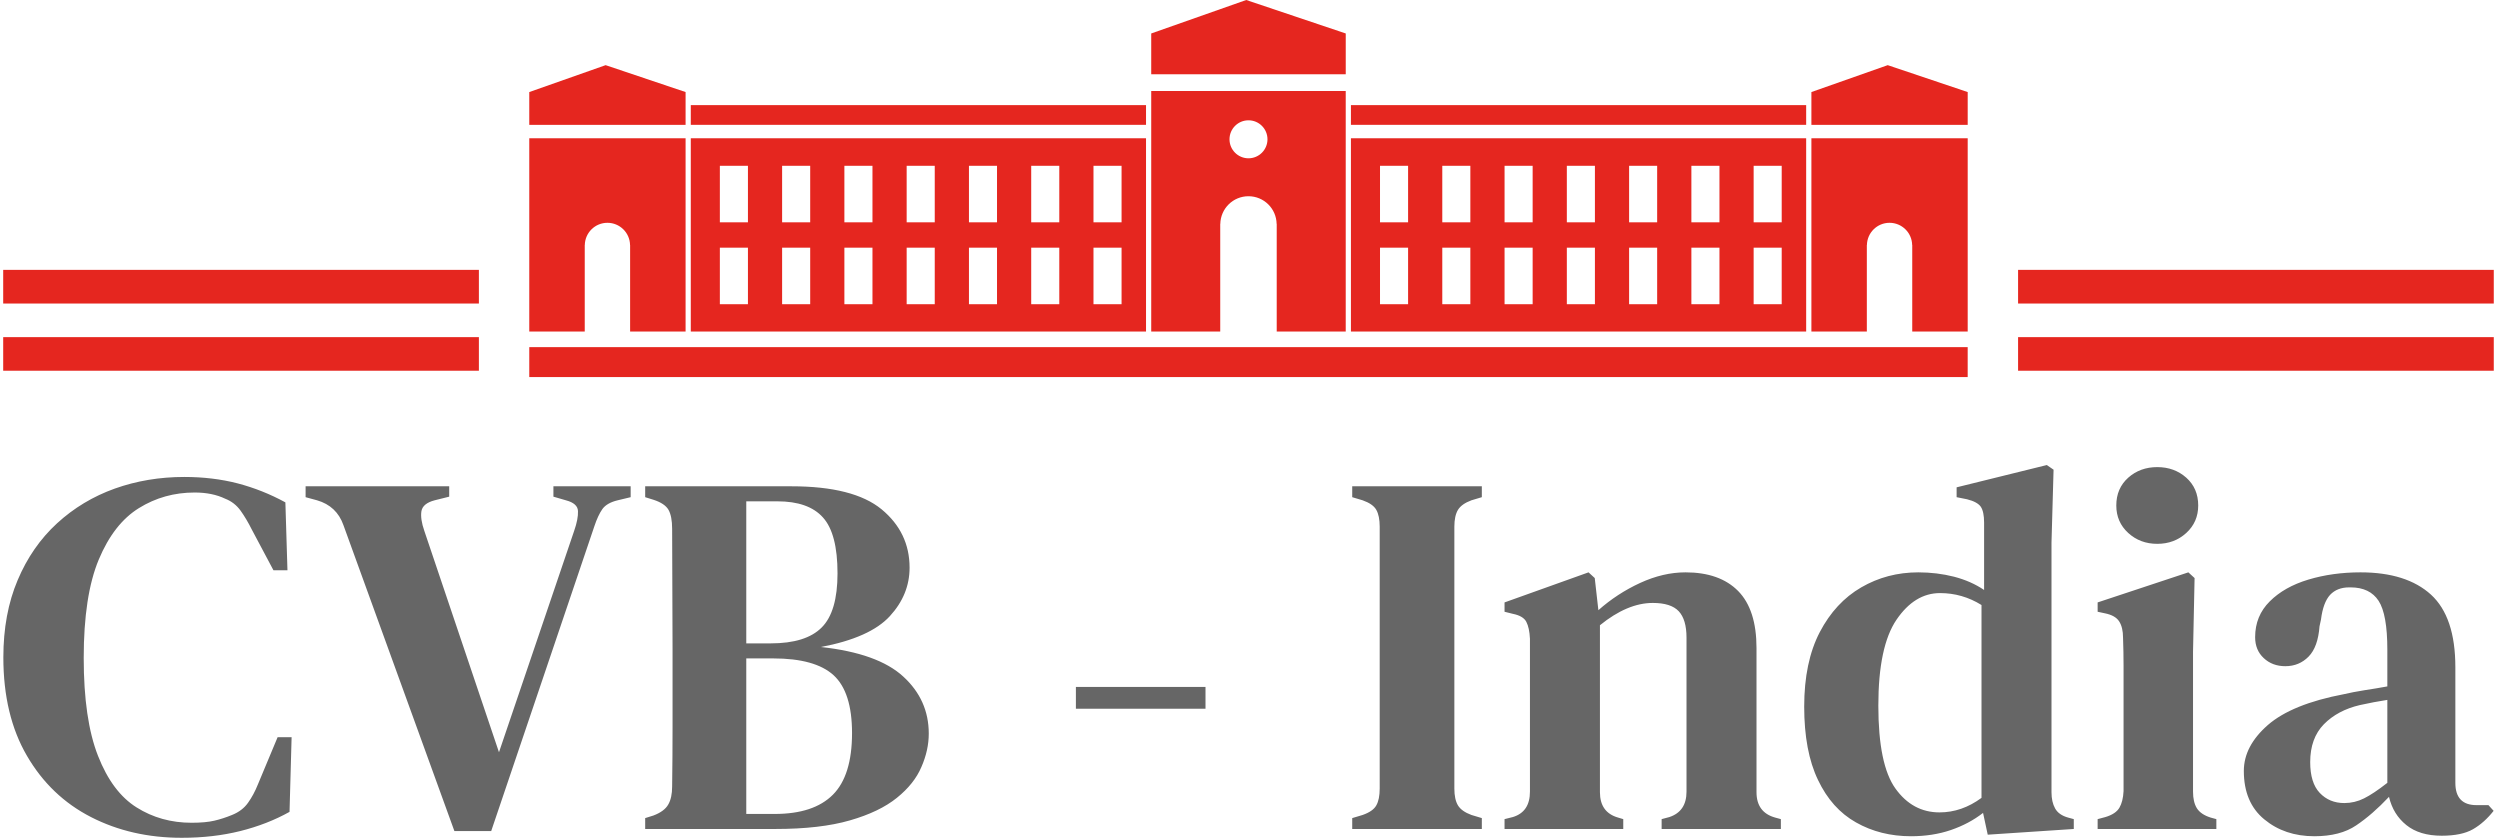
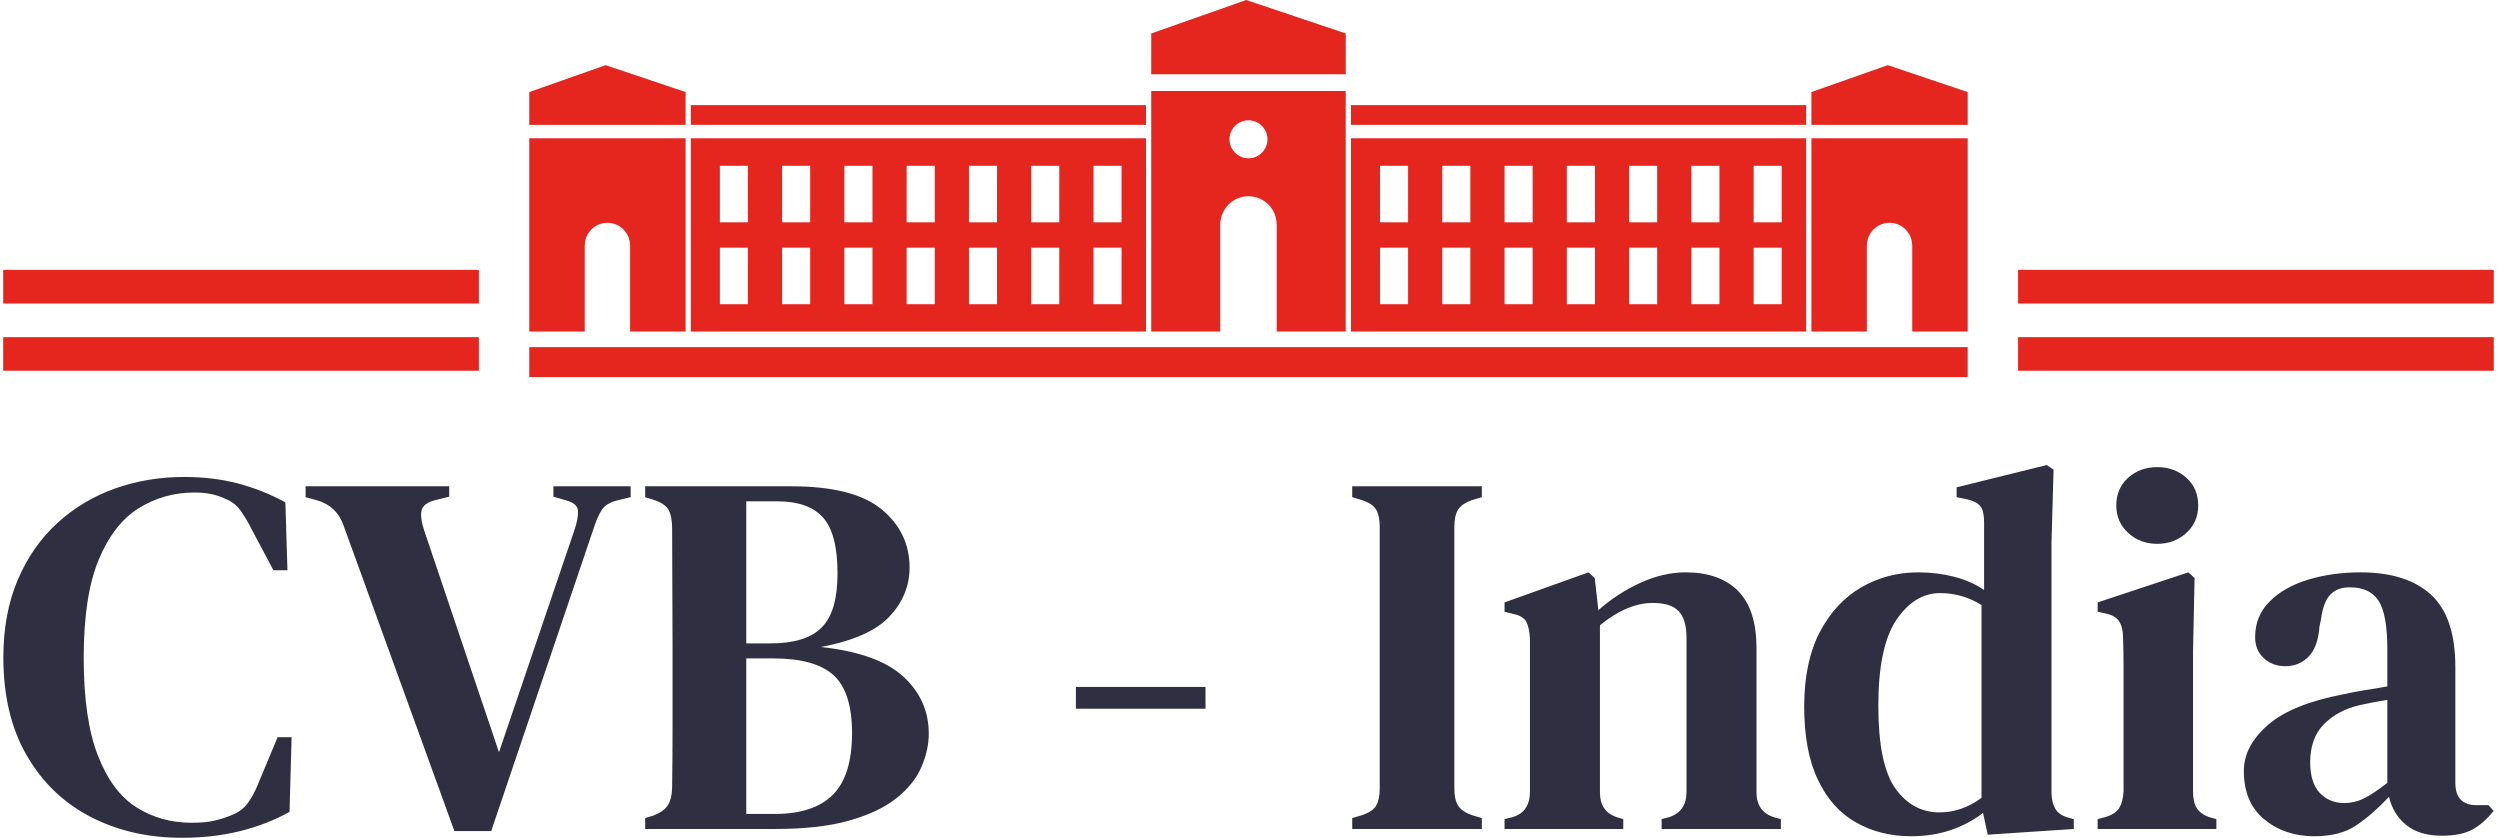
<svg xmlns="http://www.w3.org/2000/svg" version="1.1" width="1000" height="335" viewBox="0 0 1000 335">
  <g transform="matrix(1,0,0,1,-0.6060606,0.05889108)">
    <svg viewBox="0 0 396 133" data-background-color="#ffffff" preserveAspectRatio="xMidYMid meet" height="335" width="1000">
      <defs />
      <g id="tight-bounds" transform="matrix(1,0,0,1,0.24,-0.02338064)">
        <svg viewBox="0 0 395.52 133.047" height="133.047" width="395.52">
          <g>
            <svg viewBox="0 0 395.52 133.047" height="133.047" width="395.52">
              <g>
                <svg viewBox="0 0 395.52 133.047" height="133.047" width="395.52">
                  <g transform="matrix(1,0,0,1,0,73.85049)">
                    <svg viewBox="0 0 395.52 59.196" height="59.196" width="395.52">
                      <g>
                        <svg viewBox="0 0 395.52 59.196" height="59.196" width="395.52">
                          <g>
                            <svg viewBox="0 0 395.52 59.196" height="59.196" width="395.52">
                              <g transform="matrix(1,0,0,1,0,0)">
-                                 <svg width="395.52" viewBox="1.05 -35.1 240.17 35.95" height="59.196" data-palette-color="#666666">
-                                   <path d="M18.25 0.85L18.25 0.85Q13.4 0.85 9.5-1.15 5.6-3.15 3.33-7.05 1.05-10.95 1.05-16.55L1.05-16.55Q1.05-20.75 2.43-24 3.8-27.25 6.23-29.48 8.65-31.7 11.8-32.83 14.95-33.95 18.5-33.95L18.5-33.95Q21.25-33.95 23.65-33.33 26.05-32.7 28.25-31.5L28.25-31.5 28.45-24.95 27.1-24.95 25-28.9Q24.5-29.9 23.93-30.7 23.35-31.5 22.45-31.85L22.45-31.85Q21.2-32.45 19.5-32.45L19.5-32.45Q16.55-32.45 14.13-30.95 11.7-29.45 10.25-25.98 8.8-22.5 8.8-16.5L8.8-16.5Q8.8-10.55 10.18-7.05 11.55-3.55 13.9-2.08 16.25-0.6 19.2-0.6L19.2-0.6Q20.55-0.6 21.4-0.8 22.25-1 23.1-1.35L23.1-1.35Q24.1-1.75 24.65-2.53 25.2-3.3 25.6-4.3L25.6-4.3 27.5-8.85 28.85-8.85 28.65-1.65Q26.5-0.45 23.9 0.2 21.3 0.85 18.25 0.85ZM48.1 0.2L44.55 0.2 33.85-29.3Q33.2-31.15 31.3-31.7L31.3-31.7 30.2-32 30.2-33.05 44.05-33.05 44.05-32.05 42.65-31.7Q41.5-31.4 41.37-30.65 41.25-29.9 41.65-28.75L41.65-28.75 48.85-7.4 56.1-28.75Q56.5-29.9 56.47-30.65 56.45-31.4 55.3-31.7L55.3-31.7 54.1-32.05 54.1-33.05 61.55-33.05 61.55-32 60.3-31.7Q59.25-31.45 58.82-30.85 58.4-30.25 58.05-29.2L58.05-29.2 48.1 0.2ZM75.5 0L62.95 0 62.95-1.05 63.75-1.3Q64.8-1.7 65.17-2.35 65.55-3 65.55-4.1L65.55-4.1Q65.59-6.95 65.59-9.83 65.59-12.7 65.59-15.6L65.59-15.6 65.59-17.4Q65.59-20.3 65.57-23.18 65.55-26.05 65.55-28.95L65.55-28.95Q65.55-30.15 65.2-30.78 64.84-31.4 63.75-31.75L63.75-31.75 62.95-32 62.95-33.05 77.05-33.05Q83.05-33.05 85.75-30.83 88.45-28.6 88.45-25.2L88.45-25.2Q88.45-22.6 86.55-20.53 84.65-18.45 79.9-17.55L79.9-17.55Q85.4-16.95 87.84-14.7 90.3-12.45 90.3-9.2L90.3-9.2Q90.3-7.6 89.59-5.98 88.9-4.35 87.22-3 85.55-1.65 82.7-0.83 79.84 0 75.5 0L75.5 0ZM72.7-31.6L72.7-17.9 75.05-17.9Q78.45-17.9 79.97-19.43 81.5-20.95 81.5-24.65L81.5-24.65Q81.5-28.5 80.09-30.05 78.7-31.6 75.7-31.6L75.7-31.6 72.7-31.6ZM72.7-16.45L72.7-1.45 75.45-1.45Q79.2-1.45 81.05-3.3 82.9-5.15 82.9-9.25L82.9-9.25Q82.9-13.2 81.12-14.83 79.34-16.45 75.3-16.45L75.3-16.45 72.7-16.45ZM116.99-11.6L104.49-11.6 104.49-13.7 116.99-13.7 116.99-11.6ZM143.64 0L131.14 0 131.14-1.05 132.14-1.35Q133.14-1.7 133.46-2.27 133.79-2.85 133.79-3.9L133.79-3.9 133.79-29.15Q133.79-30.2 133.46-30.78 133.14-31.35 132.14-31.7L132.14-31.7 131.14-32 131.14-33.05 143.64-33.05 143.64-32 142.64-31.7Q141.69-31.35 141.34-30.78 140.99-30.2 140.99-29.15L140.99-29.15 140.99-3.9Q140.99-2.85 141.34-2.27 141.69-1.7 142.64-1.35L142.64-1.35 143.64-1.05 143.64 0ZM157.28 0L145.83 0 145.83-0.95 146.63-1.15Q148.28-1.65 148.28-3.6L148.28-3.6 148.28-18.35Q148.23-19.4 147.93-19.98 147.63-20.55 146.63-20.75L146.63-20.75 145.83-20.95 145.83-21.85 153.93-24.75 154.53-24.2 154.88-21.1Q156.68-22.7 158.91-23.73 161.13-24.75 163.28-24.75L163.28-24.75Q166.58-24.75 168.36-22.95 170.13-21.15 170.13-17.45L170.13-17.45 170.13-3.55Q170.13-1.6 171.93-1.1L171.93-1.1 172.48-0.95 172.48 0 160.98 0 160.98-0.95 161.73-1.15Q163.38-1.7 163.38-3.6L163.38-3.6 163.38-18.45Q163.38-20.2 162.63-21 161.88-21.8 160.13-21.8L160.13-21.8Q157.68-21.8 155.03-19.65L155.03-19.65 155.03-3.55Q155.03-1.6 156.78-1.1L156.78-1.1 157.28-0.95 157.28 0ZM185.03 0.7L185.03 0.7Q182.08 0.7 179.73-0.63 177.38-1.95 176.06-4.73 174.73-7.5 174.73-11.8L174.73-11.8Q174.73-16.1 176.23-18.98 177.73-21.85 180.23-23.3 182.73-24.75 185.73-24.75L185.73-24.75Q187.53-24.75 189.18-24.33 190.83-23.9 192.08-23.05L192.08-23.05 192.08-29.55Q192.08-30.6 191.76-31.08 191.43-31.55 190.43-31.8L190.43-31.8 189.43-32 189.43-32.95 198.13-35.1 198.78-34.65 198.58-27.6 198.58-3.55Q198.58-2.6 198.93-1.98 199.28-1.35 200.18-1.1L200.18-1.1 200.73-0.95 200.73 0 192.43 0.55 191.98-1.55Q190.63-0.5 188.88 0.1 187.13 0.7 185.03 0.7ZM187.78-1.6L187.78-1.6Q189.93-1.6 191.83-3L191.83-3 191.83-21.6Q189.98-22.75 187.83-22.75L187.83-22.75Q185.38-22.75 183.63-20.18 181.88-17.6 181.88-11.9L181.88-11.9Q181.88-6.2 183.53-3.9 185.18-1.6 187.78-1.6ZM208.78-27.5L208.78-27.5Q207.13-27.5 205.98-28.55 204.83-29.6 204.83-31.2L204.83-31.2Q204.83-32.85 205.98-33.88 207.13-34.9 208.78-34.9L208.78-34.9Q210.43-34.9 211.58-33.88 212.73-32.85 212.73-31.2L212.73-31.2Q212.73-29.6 211.58-28.55 210.43-27.5 208.78-27.5ZM214.48 0L203.03 0 203.03-0.95 203.78-1.15Q204.78-1.45 205.13-2.05 205.48-2.65 205.53-3.65L205.53-3.65 205.53-12.85Q205.53-14.4 205.53-15.73 205.53-17.05 205.48-18.45L205.48-18.45Q205.48-19.45 205.1-20.03 204.73-20.6 203.73-20.8L203.73-20.8 203.03-20.95 203.03-21.85 211.78-24.75 212.38-24.2 212.23-17.1 212.23-3.6Q212.23-2.6 212.6-2 212.98-1.4 213.93-1.1L213.93-1.1 214.48-0.95 214.48 0ZM223.93 0.7L223.93 0.7Q221.07 0.7 219.1-0.93 217.13-2.55 217.13-5.6L217.13-5.6Q217.13-8 219.45-10.03 221.78-12.05 226.78-13L226.78-13Q227.63-13.2 228.75-13.38 229.88-13.55 230.97-13.75L230.97-13.75 230.97-17.3Q230.97-20.7 230.13-22 229.28-23.3 227.43-23.3L227.43-23.3 227.28-23.3Q226.13-23.3 225.45-22.58 224.78-21.85 224.57-20.2L224.57-20.2 224.43-19.55Q224.28-17.55 223.38-16.63 222.47-15.7 221.13-15.7L221.13-15.7Q219.88-15.7 219.05-16.48 218.22-17.25 218.22-18.5L218.22-18.5Q218.22-20.55 219.63-21.95 221.03-23.35 223.35-24.05 225.68-24.75 228.38-24.75L228.38-24.75Q232.82-24.75 235.18-22.6 237.53-20.45 237.53-15.6L237.53-15.6 237.53-4.45Q237.53-2.3 239.57-2.3L239.57-2.3 240.72-2.3 241.22-1.75Q240.32-0.6 239.22 0.03 238.13 0.65 236.22 0.65L236.22 0.65Q234.07 0.65 232.8-0.38 231.53-1.4 231.13-3.1L231.13-3.1Q229.53-1.4 227.97-0.35 226.43 0.7 223.93 0.7ZM226.82-2.5L226.82-2.5Q227.82-2.5 228.72-2.95 229.63-3.4 230.97-4.45L230.97-4.45 230.97-12.45Q229.68-12.25 228.32-11.95L228.32-11.95Q226.18-11.45 224.85-10.1 223.53-8.75 223.53-6.45L223.53-6.45Q223.53-4.45 224.45-3.48 225.38-2.5 226.82-2.5Z" opacity="1" transform="matrix(1,0,0,1,0,0)" fill="#666666" class="undefined-text-0" data-fill-palette-color="primary" id="text-0" />
+                                 <svg width="395.52" viewBox="1.05 -35.1 240.17 35.95" height="59.196" data-palette-color="#2f2f41">
+                                   <path d="M18.25 0.85L18.25 0.85Q13.4 0.85 9.5-1.15 5.6-3.15 3.33-7.05 1.05-10.95 1.05-16.55L1.05-16.55Q1.05-20.75 2.43-24 3.8-27.25 6.23-29.48 8.65-31.7 11.8-32.83 14.95-33.95 18.5-33.95L18.5-33.95Q21.25-33.95 23.65-33.33 26.05-32.7 28.25-31.5L28.25-31.5 28.45-24.95 27.1-24.95 25-28.9Q24.5-29.9 23.93-30.7 23.35-31.5 22.45-31.85L22.45-31.85Q21.2-32.45 19.5-32.45L19.5-32.45Q16.55-32.45 14.13-30.95 11.7-29.45 10.25-25.98 8.8-22.5 8.8-16.5L8.8-16.5Q8.8-10.55 10.18-7.05 11.55-3.55 13.9-2.08 16.25-0.6 19.2-0.6L19.2-0.6Q20.55-0.6 21.4-0.8 22.25-1 23.1-1.35L23.1-1.35Q24.1-1.75 24.65-2.53 25.2-3.3 25.6-4.3L25.6-4.3 27.5-8.85 28.85-8.85 28.65-1.65Q26.5-0.45 23.9 0.2 21.3 0.85 18.25 0.85ZM48.1 0.2L44.55 0.2 33.85-29.3Q33.2-31.15 31.3-31.7L31.3-31.7 30.2-32 30.2-33.05 44.05-33.05 44.05-32.05 42.65-31.7Q41.5-31.4 41.37-30.65 41.25-29.9 41.65-28.75L41.65-28.75 48.85-7.4 56.1-28.75Q56.5-29.9 56.47-30.65 56.45-31.4 55.3-31.7L55.3-31.7 54.1-32.05 54.1-33.05 61.55-33.05 61.55-32 60.3-31.7Q59.25-31.45 58.82-30.85 58.4-30.25 58.05-29.2L58.05-29.2 48.1 0.2ZM75.5 0L62.95 0 62.95-1.05 63.75-1.3Q64.8-1.7 65.17-2.35 65.55-3 65.55-4.1L65.55-4.1Q65.59-6.95 65.59-9.83 65.59-12.7 65.59-15.6L65.59-15.6 65.59-17.4Q65.59-20.3 65.57-23.18 65.55-26.05 65.55-28.95L65.55-28.95Q65.55-30.15 65.2-30.78 64.84-31.4 63.75-31.75L63.75-31.75 62.95-32 62.95-33.05 77.05-33.05Q83.05-33.05 85.75-30.83 88.45-28.6 88.45-25.2L88.45-25.2Q88.45-22.6 86.55-20.53 84.65-18.45 79.9-17.55L79.9-17.55Q85.4-16.95 87.84-14.7 90.3-12.45 90.3-9.2L90.3-9.2Q90.3-7.6 89.59-5.98 88.9-4.35 87.22-3 85.55-1.65 82.7-0.83 79.84 0 75.5 0L75.5 0ZM72.7-31.6L72.7-17.9 75.05-17.9Q78.45-17.9 79.97-19.43 81.5-20.95 81.5-24.65L81.5-24.65Q81.5-28.5 80.09-30.05 78.7-31.6 75.7-31.6L75.7-31.6 72.7-31.6ZM72.7-16.45L72.7-1.45 75.45-1.45Q79.2-1.45 81.05-3.3 82.9-5.15 82.9-9.25L82.9-9.25Q82.9-13.2 81.12-14.83 79.34-16.45 75.3-16.45L75.3-16.45 72.7-16.45ZM116.99-11.6L104.49-11.6 104.49-13.7 116.99-13.7 116.99-11.6ZM143.64 0L131.14 0 131.14-1.05 132.14-1.35Q133.14-1.7 133.46-2.27 133.79-2.85 133.79-3.9L133.79-3.9 133.79-29.15Q133.79-30.2 133.46-30.78 133.14-31.35 132.14-31.7L132.14-31.7 131.14-32 131.14-33.05 143.64-33.05 143.64-32 142.64-31.7Q141.69-31.35 141.34-30.78 140.99-30.2 140.99-29.15L140.99-29.15 140.99-3.9Q140.99-2.85 141.34-2.27 141.69-1.7 142.64-1.35L142.64-1.35 143.64-1.05 143.64 0ZM157.28 0L145.83 0 145.83-0.95 146.63-1.15Q148.28-1.65 148.28-3.6L148.28-3.6 148.28-18.35Q148.23-19.4 147.93-19.98 147.63-20.55 146.63-20.75L146.63-20.75 145.83-20.95 145.83-21.85 153.93-24.75 154.53-24.2 154.88-21.1Q156.68-22.7 158.91-23.73 161.13-24.75 163.28-24.75L163.28-24.75Q166.58-24.75 168.36-22.95 170.13-21.15 170.13-17.45L170.13-17.45 170.13-3.55Q170.13-1.6 171.93-1.1L171.93-1.1 172.48-0.95 172.48 0 160.98 0 160.98-0.95 161.73-1.15Q163.38-1.7 163.38-3.6L163.38-3.6 163.38-18.45Q163.38-20.2 162.63-21 161.88-21.8 160.13-21.8L160.13-21.8Q157.68-21.8 155.03-19.65L155.03-19.65 155.03-3.55Q155.03-1.6 156.78-1.1L156.78-1.1 157.28-0.95 157.28 0ZM185.03 0.7L185.03 0.7Q182.08 0.7 179.73-0.63 177.38-1.95 176.06-4.73 174.73-7.5 174.73-11.8L174.73-11.8Q174.73-16.1 176.23-18.98 177.73-21.85 180.23-23.3 182.73-24.75 185.73-24.75L185.73-24.75Q187.53-24.75 189.18-24.33 190.83-23.9 192.08-23.05L192.08-23.05 192.08-29.55Q192.08-30.6 191.76-31.08 191.43-31.55 190.43-31.8L190.43-31.8 189.43-32 189.43-32.95 198.13-35.1 198.78-34.65 198.58-27.6 198.58-3.55Q198.58-2.6 198.93-1.98 199.28-1.35 200.18-1.1L200.18-1.1 200.73-0.95 200.73 0 192.43 0.55 191.98-1.55Q190.63-0.5 188.88 0.1 187.13 0.7 185.03 0.7ZM187.78-1.6L187.78-1.6Q189.93-1.6 191.83-3L191.83-3 191.83-21.6Q189.98-22.75 187.83-22.75L187.83-22.75Q185.38-22.75 183.63-20.18 181.88-17.6 181.88-11.9L181.88-11.9Q181.88-6.2 183.53-3.9 185.18-1.6 187.78-1.6ZM208.78-27.5L208.78-27.5Q207.13-27.5 205.98-28.55 204.83-29.6 204.83-31.2L204.83-31.2Q204.83-32.85 205.98-33.88 207.13-34.9 208.78-34.9L208.78-34.9Q210.43-34.9 211.58-33.88 212.73-32.85 212.73-31.2L212.73-31.2Q212.73-29.6 211.58-28.55 210.43-27.5 208.78-27.5ZM214.48 0L203.03 0 203.03-0.95 203.78-1.15Q204.78-1.45 205.13-2.05 205.48-2.65 205.53-3.65L205.53-3.65 205.53-12.85Q205.53-14.4 205.53-15.73 205.53-17.05 205.48-18.45L205.48-18.45Q205.48-19.45 205.1-20.03 204.73-20.6 203.73-20.8L203.73-20.8 203.03-20.95 203.03-21.85 211.78-24.75 212.38-24.2 212.23-17.1 212.23-3.6Q212.23-2.6 212.6-2 212.98-1.4 213.93-1.1L213.93-1.1 214.48-0.95 214.48 0ZM223.93 0.7L223.93 0.7Q221.07 0.7 219.1-0.93 217.13-2.55 217.13-5.6L217.13-5.6Q217.13-8 219.45-10.03 221.78-12.05 226.78-13L226.78-13Q227.63-13.2 228.75-13.38 229.88-13.55 230.97-13.75L230.97-13.75 230.97-17.3Q230.97-20.7 230.13-22 229.28-23.3 227.43-23.3L227.43-23.3 227.28-23.3Q226.13-23.3 225.45-22.58 224.78-21.85 224.57-20.2L224.57-20.2 224.43-19.55Q224.28-17.55 223.38-16.63 222.47-15.7 221.13-15.7L221.13-15.7Q219.88-15.7 219.05-16.48 218.22-17.25 218.22-18.5L218.22-18.5Q218.22-20.55 219.63-21.95 221.03-23.35 223.35-24.05 225.68-24.75 228.38-24.75L228.38-24.75Q232.82-24.75 235.18-22.6 237.53-20.45 237.53-15.6L237.53-15.6 237.53-4.45Q237.53-2.3 239.57-2.3L239.57-2.3 240.72-2.3 241.22-1.75Q240.32-0.6 239.22 0.03 238.13 0.65 236.22 0.65L236.22 0.65Q234.07 0.65 232.8-0.38 231.53-1.4 231.13-3.1L231.13-3.1Q229.53-1.4 227.97-0.35 226.43 0.7 223.93 0.7ZM226.82-2.5L226.82-2.5Q227.82-2.5 228.72-2.95 229.63-3.4 230.97-4.45L230.97-4.45 230.97-12.45Q229.68-12.25 228.32-11.95L228.32-11.95Q226.18-11.45 224.85-10.1 223.53-8.75 223.53-6.45L223.53-6.45Q223.53-4.45 224.45-3.48 225.38-2.5 226.82-2.5Z" opacity="1" transform="matrix(1,0,0,1,0,0)" fill="#2f2f41" class="undefined-text-0" data-fill-palette-color="primary" id="text-0" />
                                </svg>
                              </g>
                            </svg>
                          </g>
                        </svg>
                      </g>
                    </svg>
                  </g>
                  <g transform="matrix(1,0,0,1,75.54432,0)">
                    <svg viewBox="0 0 244.431 59.876" height="59.876" width="244.431">
                      <g>
                        <svg version="1.0" x="8" y="0" viewBox="5.062 38.221 89.876 23.558" enable-background="new 0 0 100 100" xml:space="preserve" height="59.876" width="228.431" class="icon-icon-0" data-fill-palette-color="accent" id="icon-0">
                          <polygon fill="#e5261f" points="94.938,46.021 85.172,46.021 85.172,43.973 89.941,42.292 94.938,43.973 " data-fill-palette-color="accent" />
                          <path fill="#e5261f" d="M85.172 46.86v12.076h3.464v-5.407h0.005c0.016-0.769 0.641-1.387 1.413-1.387s1.399 0.618 1.414 1.387h0.005v5.407h3.465V46.86H85.172z" data-fill-palette-color="accent" />
                          <polygon fill="#e5261f" points="14.829,46.021 5.062,46.021 5.062,43.973 9.833,42.292 14.829,43.973 " data-fill-palette-color="accent" />
                          <path fill="#e5261f" d="M5.062 46.86v12.076h3.466v-5.407h0.004c0.015-0.769 0.641-1.387 1.413-1.387 0.772 0 1.399 0.618 1.414 1.387h0.004v5.407h3.466V46.86H5.062z" data-fill-palette-color="accent" />
                          <path fill="#e5261f" d="M15.154 46.86v12.076h28.444V46.86H15.154zM18.725 57.229H16.97v-3.533h1.755V57.229zM18.725 52.112H16.97V48.58h1.755V52.112zM22.615 57.229H20.86v-3.533h1.755V57.229zM22.615 52.112H20.86V48.58h1.755V52.112zM26.506 57.229h-1.755v-3.533h1.755V57.229zM26.506 52.112h-1.755V48.58h1.755V52.112zM30.397 57.229h-1.755v-3.533h1.755V57.229zM30.397 52.112h-1.755V48.58h1.755V52.112zM34.288 57.229h-1.754v-3.533h1.754V57.229zM34.288 52.112h-1.754V48.58h1.754V52.112zM38.179 57.229h-1.755v-3.533h1.755V57.229zM38.179 52.112h-1.755V48.58h1.755V52.112zM42.07 57.229h-1.755v-3.533h1.755V57.229zM42.07 52.112h-1.755V48.58h1.755V52.112z" data-fill-palette-color="accent" />
                          <rect x="15.154" y="44.789" fill="#e5261f" width="28.444" height="1.232" data-fill-palette-color="accent" />
                          <path fill="#e5261f" d="M56.401 46.86v12.076h28.444V46.86H56.401zM59.973 57.229h-1.755v-3.533h1.755V57.229zM59.973 52.112h-1.755V48.58h1.755V52.112zM63.863 57.229h-1.754v-3.533h1.754V57.229zM63.863 52.112h-1.754V48.58h1.754V52.112zM67.755 57.229H66v-3.533h1.755V57.229zM67.755 52.112H66V48.58h1.755V52.112zM71.646 57.229h-1.755v-3.533h1.755V57.229zM71.646 52.112h-1.755V48.58h1.755V52.112zM75.535 57.229h-1.753v-3.533h1.753V57.229zM75.535 52.112h-1.753V48.58h1.753V52.112zM79.428 57.229h-1.755v-3.533h1.755V57.229zM79.428 52.112h-1.755V48.58h1.755V52.112zM83.317 57.229h-1.754v-3.533h1.754V57.229zM83.317 52.112h-1.754V48.58h1.754V52.112z" data-fill-palette-color="accent" />
                          <rect x="56.401" y="44.789" fill="#e5261f" width="28.444" height="1.232" data-fill-palette-color="accent" />
                          <path fill="#e5261f" d="M43.923 58.937h4.312v-6.73h0.005c0.019-0.956 0.798-1.725 1.759-1.725s1.741 0.769 1.759 1.725h0.006v6.73h4.312v-15.03H43.923V58.937zM50 45.738c0.655 0 1.187 0.531 1.187 1.186 0 0.656-0.532 1.188-1.187 1.188s-1.186-0.532-1.186-1.188C48.814 46.269 49.345 45.738 50 45.738z" data-fill-palette-color="accent" />
                          <polygon fill="#e5261f" points="49.859,38.221 43.923,40.312 43.923,42.861 56.077,42.861 56.077,40.312 " data-fill-palette-color="accent" />
                          <rect x="5.062" y="59.911" fill="#e5261f" width="89.875" height="1.868" data-fill-palette-color="accent" />
                        </svg>
                      </g>
                    </svg>
                  </g>
                  <g>
                    <rect width="75.544" height="5.338" y="53.537" x="319.976" fill="#e5261f" data-fill-palette-color="accent" />
                    <rect width="75.544" height="5.338" y="53.537" x="0" fill="#e5261f" data-fill-palette-color="accent" />
                    <rect width="75.544" height="5.338" y="42.861" x="319.976" fill="#e5261f" data-fill-palette-color="accent" />
                    <rect width="75.544" height="5.338" y="42.861" x="0" fill="#e5261f" data-fill-palette-color="accent" />
                  </g>
                </svg>
              </g>
            </svg>
          </g>
        </svg>
        <rect width="395.52" height="133.047" fill="none" stroke="none" visibility="hidden" />
      </g>
    </svg>
  </g>
</svg>
